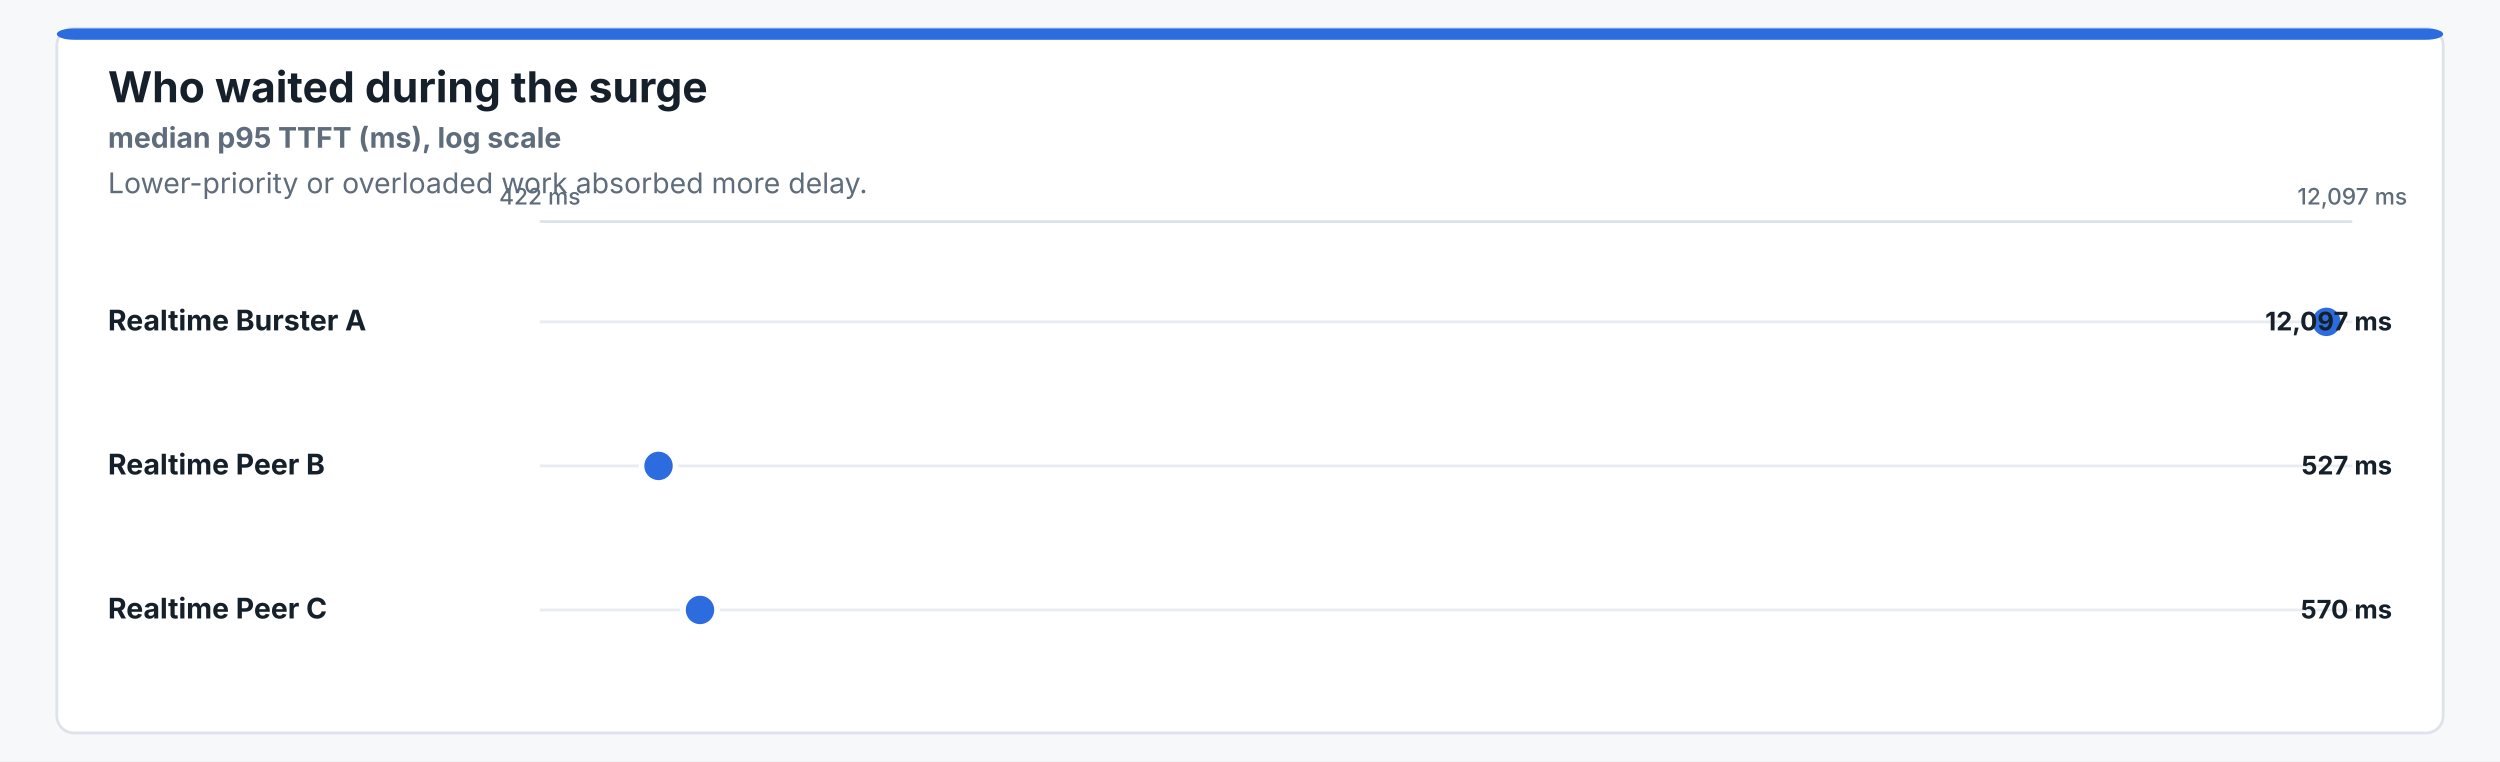
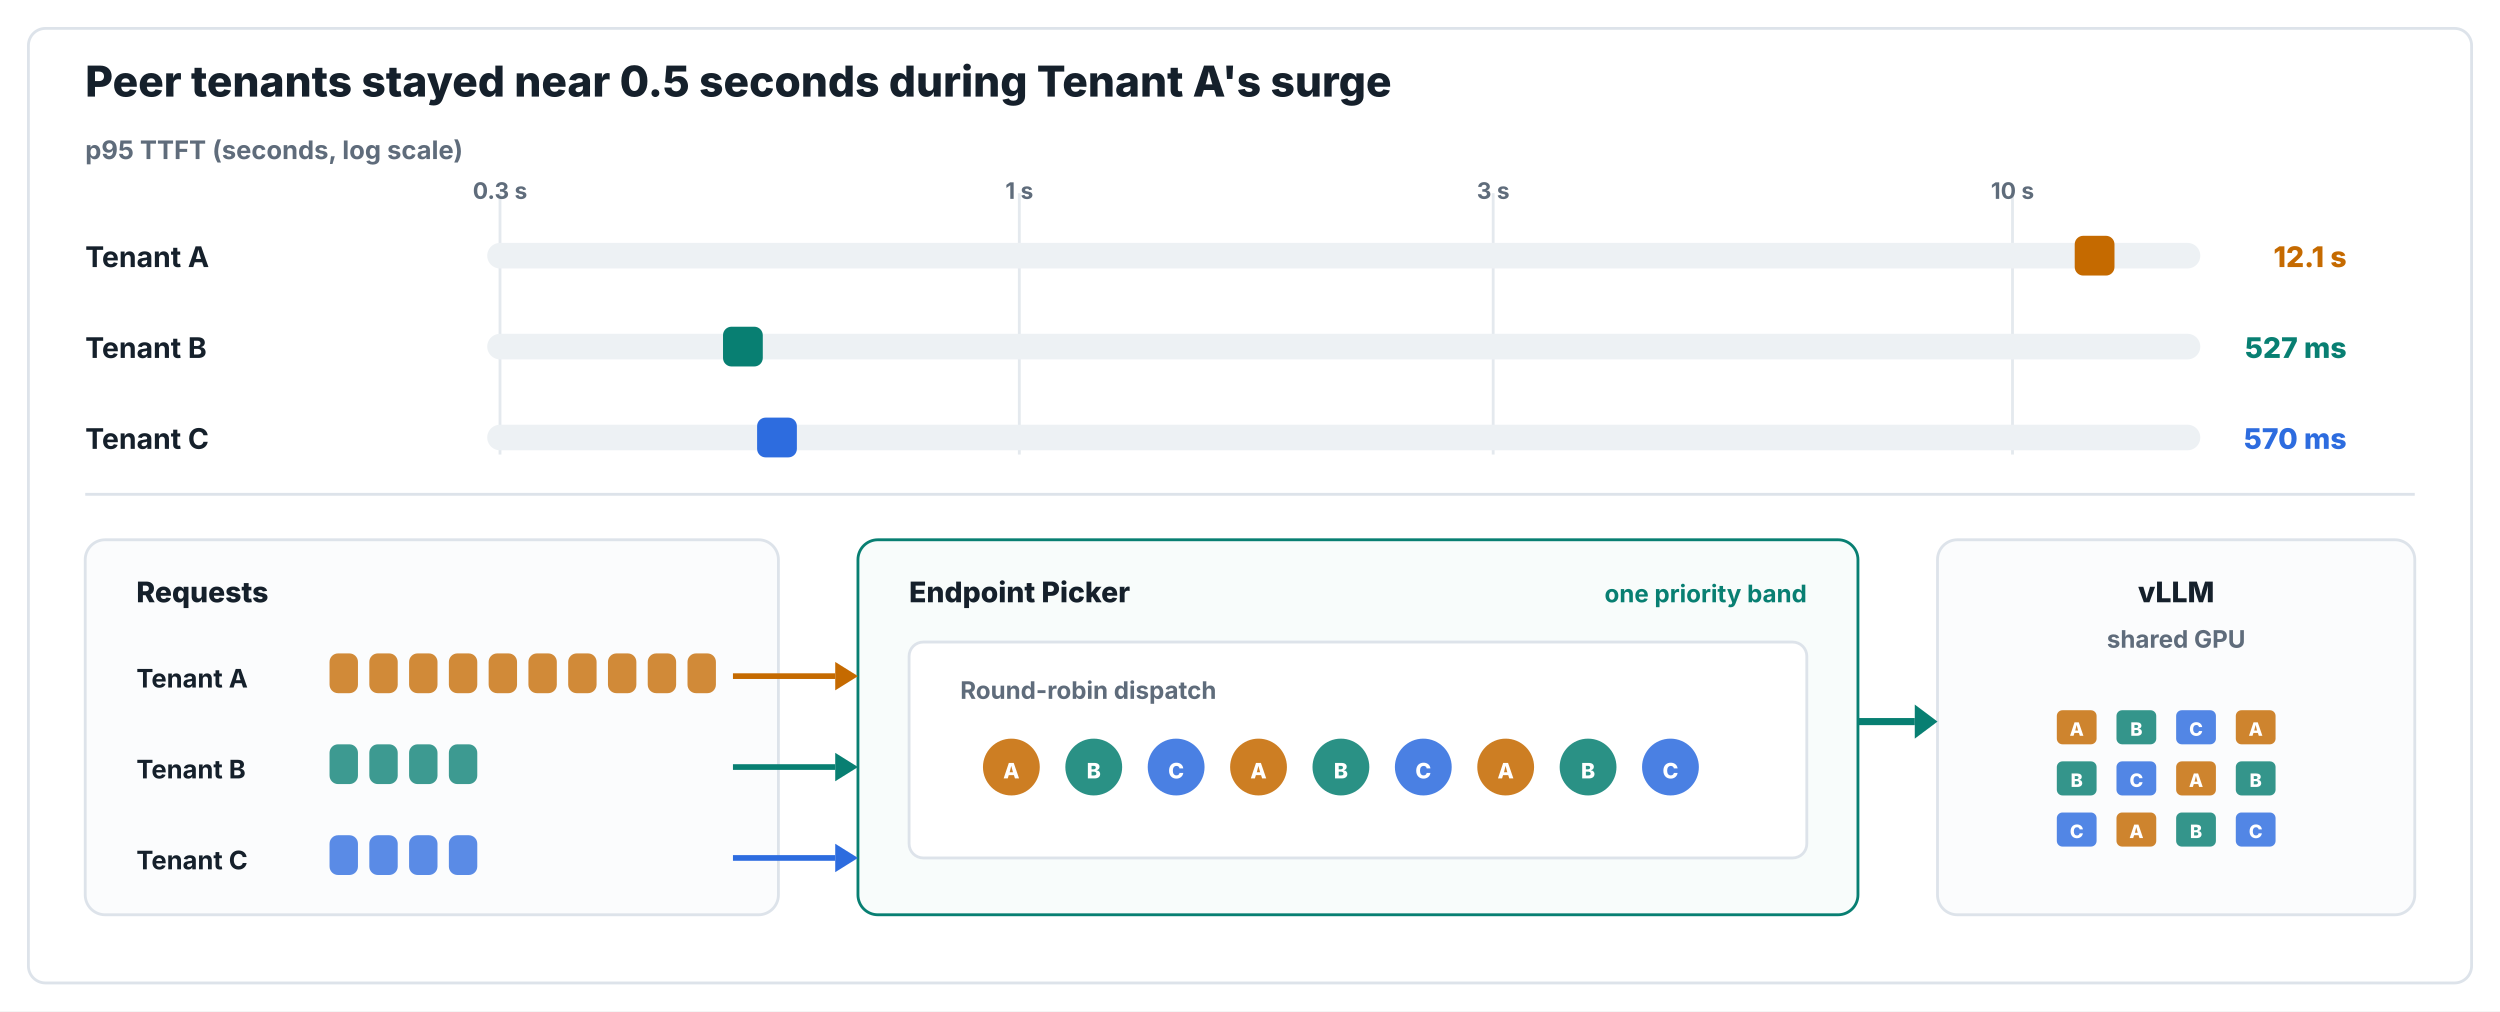
- <svg xmlns="http://www.w3.org/2000/svg" width="880" height="268" viewBox="0 0 880 268" role="img" aria-label="Who waited during the surge">
+ <svg xmlns="http://www.w3.org/2000/svg" width="880" height="356" viewBox="0 0 880 356" role="img" aria-label="Tenant A absorbed most of the surge delay while peer Tenants B and C stayed near half a second and continued receiving round-robin dispatch turns">
  <style>text{font-family:system-ui,-apple-system,sans-serif}</style>
-   <rect width="880" height="268" fill="#f7f8fa" />
-   <rect x="20" y="10" width="840" height="248" fill="#ffffff" stroke="#dde3ea" rx="6" />
-   <rect x="20" y="10" width="840" height="4" fill="#2d6cdf" rx="6" />
-   <text x="38.0" y="36.0" fill="#15202b" font-size="15" font-weight="750" text-anchor="start">Who waited during the surge</text>
-   <text x="38.0" y="52.0" fill="#5f6c7b" font-size="10" font-weight="650" text-anchor="start">median p95 TTFT (ms), log scale</text>
-   <text x="38.0" y="68.0" fill="#5f6c7b" font-size="10">
-     <tspan x="38.0" dy="0.0">Lower-priority or overloaded work absorbed more delay.</tspan>
-   </text>
-   <line x1="190" y1="78" x2="828" y2="78" stroke="#dde3ea" />
-   <text x="190.0" y="72.0" fill="#5f6c7b" font-size="8" font-weight="550" text-anchor="middle">422 ms</text>
-   <text x="828.0" y="72.0" fill="#5f6c7b" font-size="8" font-weight="550" text-anchor="middle">12,097 ms</text>
-   <text x="38.0" y="116.3" fill="#15202b" font-size="10" font-weight="650" text-anchor="start">Realtime Burster A</text>
-   <line x1="190" y1="113.3" x2="828" y2="113.3" stroke="#e8ecf0" />
-   <circle cx="818.9" cy="113.3" r="6" fill="#2d6cdf" stroke="#ffffff" stroke-width="2" />
-   <text x="842.0" y="116.3" fill="#15202b" font-size="9" font-weight="750" text-anchor="end">12,097 ms</text>
-   <text x="38.0" y="167.0" fill="#15202b" font-size="10" font-weight="650" text-anchor="start">Realtime Peer B</text>
-   <line x1="190" y1="164.0" x2="828" y2="164.0" stroke="#e8ecf0" />
-   <circle cx="231.8" cy="164.0" r="6" fill="#2d6cdf" stroke="#ffffff" stroke-width="2" />
-   <text x="842.0" y="167.0" fill="#15202b" font-size="9" font-weight="750" text-anchor="end">527 ms</text>
-   <text x="38.0" y="217.7" fill="#15202b" font-size="10" font-weight="650" text-anchor="start">Realtime Peer C</text>
-   <line x1="190" y1="214.7" x2="828" y2="214.7" stroke="#e8ecf0" />
-   <circle cx="246.4" cy="214.7" r="6" fill="#2d6cdf" stroke="#ffffff" stroke-width="2" />
-   <text x="842.0" y="217.7" fill="#15202b" font-size="9" font-weight="750" text-anchor="end">570 ms</text>
+   <rect width="880" height="356" fill="#ffffff" />
+   <rect x="10" y="10" width="860" height="336" rx="6" fill="none" stroke="#dde3ea" />
+   <text x="30.0" y="34.0" fill="#15202b" font-size="15" font-weight="780" text-anchor="start">Peer tenants stayed near 0.5 seconds during Tenant A's surge</text>
+   <text x="30.0" y="56.0" fill="#5f6c7b" font-size="9" font-weight="700" text-anchor="start">p95 TTFT (seconds, log scale)</text>
+   <line x1="176.0" y1="68" x2="176.0" y2="160" stroke="#e4e9ee" />
+   <text x="176.0" y="70.0" fill="#5f6c7b" font-size="8" font-weight="650" text-anchor="middle">0.3 s</text>
+   <line x1="358.8" y1="68" x2="358.8" y2="160" stroke="#e4e9ee" />
+   <text x="358.8" y="70.0" fill="#5f6c7b" font-size="8" font-weight="650" text-anchor="middle">1 s</text>
+   <line x1="525.6" y1="68" x2="525.6" y2="160" stroke="#e4e9ee" />
+   <text x="525.6" y="70.0" fill="#5f6c7b" font-size="8" font-weight="650" text-anchor="middle">3 s</text>
+   <line x1="708.4" y1="68" x2="708.4" y2="160" stroke="#e4e9ee" />
+   <text x="708.4" y="70.0" fill="#5f6c7b" font-size="8" font-weight="650" text-anchor="middle">10 s</text>
+   <text x="30.0" y="94.0" fill="#15202b" font-size="10" font-weight="700" text-anchor="start">Tenant A</text>
+   <line x1="176.0" y1="90" x2="770.0" y2="90" stroke="#edf1f4" stroke-width="9" stroke-linecap="round" />
+   <rect x="730.3" y="83" width="14" height="14" rx="3" fill="#c56a00" />
+   <text x="826.0" y="94.0" fill="#c56a00" font-size="10" font-weight="800" text-anchor="end">12.1 s</text>
+   <text x="30.0" y="126.0" fill="#15202b" font-size="10" font-weight="700" text-anchor="start">Tenant B</text>
+   <line x1="176.0" y1="122" x2="770.0" y2="122" stroke="#edf1f4" stroke-width="9" stroke-linecap="round" />
+   <rect x="254.5" y="115" width="14" height="14" rx="3" fill="#087f72" />
+   <text x="826.0" y="126.0" fill="#087f72" font-size="10" font-weight="800" text-anchor="end">527 ms</text>
+   <text x="30.0" y="158.0" fill="#15202b" font-size="10" font-weight="700" text-anchor="start">Tenant C</text>
+   <line x1="176.0" y1="154" x2="770.0" y2="154" stroke="#edf1f4" stroke-width="9" stroke-linecap="round" />
+   <rect x="266.5" y="147" width="14" height="14" rx="3" fill="#2d6cdf" />
+   <text x="826.0" y="158.0" fill="#2d6cdf" font-size="10" font-weight="800" text-anchor="end">570 ms</text>
+   <line x1="30" y1="174" x2="850" y2="174" stroke="#dde3ea" />
+   <rect x="30" y="190" width="244" height="132" rx="7" fill="#fbfcfd" stroke="#dde3ea" />
+   <text x="48.0" y="212.0" fill="#15202b" font-size="10" font-weight="800" text-anchor="start">Requests</text>
+   <rect x="302" y="190" width="352" height="132" rx="7" fill="#f8fcfb" stroke="#087f72" />
+   <text x="320.0" y="212.0" fill="#15202b" font-size="10" font-weight="800" text-anchor="start">Endpoint Picker</text>
+   <text x="636.0" y="212.0" fill="#087f72" font-size="8.5" font-weight="700" text-anchor="end">one priority band</text>
+   <rect x="682" y="190" width="168" height="132" rx="7" fill="#fbfcfd" stroke="#dde3ea" />
+   <text x="766.0" y="212.0" fill="#15202b" font-size="10" font-weight="800" text-anchor="middle">vLLM</text>
+   <text x="766.0" y="228.0" fill="#5f6c7b" font-size="8.5" font-weight="650" text-anchor="middle">shared GPU</text>
+   <text x="48.0" y="242.0" fill="#15202b" font-size="9" font-weight="700" text-anchor="start">Tenant A</text>
+   <rect x="116" y="230" width="10" height="14" rx="3" fill="#c56a00" opacity="0.78" />
+   <rect x="130" y="230" width="10" height="14" rx="3" fill="#c56a00" opacity="0.78" />
+   <rect x="144" y="230" width="10" height="14" rx="3" fill="#c56a00" opacity="0.78" />
+   <rect x="158" y="230" width="10" height="14" rx="3" fill="#c56a00" opacity="0.78" />
+   <rect x="172" y="230" width="10" height="14" rx="3" fill="#c56a00" opacity="0.78" />
+   <rect x="186" y="230" width="10" height="14" rx="3" fill="#c56a00" opacity="0.78" />
+   <rect x="200" y="230" width="10" height="14" rx="3" fill="#c56a00" opacity="0.78" />
+   <rect x="214" y="230" width="10" height="14" rx="3" fill="#c56a00" opacity="0.78" />
+   <rect x="228" y="230" width="10" height="14" rx="3" fill="#c56a00" opacity="0.78" />
+   <rect x="242" y="230" width="10" height="14" rx="3" fill="#c56a00" opacity="0.78" />
+   <path d="M258 238 H294" stroke="#c56a00" stroke-width="2" />
+   <polygon points="294,233 302,238 294,243" fill="#c56a00" />
+   <text x="48.0" y="274.0" fill="#15202b" font-size="9" font-weight="700" text-anchor="start">Tenant B</text>
+   <rect x="116" y="262" width="10" height="14" rx="3" fill="#087f72" opacity="0.78" />
+   <rect x="130" y="262" width="10" height="14" rx="3" fill="#087f72" opacity="0.78" />
+   <rect x="144" y="262" width="10" height="14" rx="3" fill="#087f72" opacity="0.78" />
+   <rect x="158" y="262" width="10" height="14" rx="3" fill="#087f72" opacity="0.78" />
+   <path d="M258 270 H294" stroke="#087f72" stroke-width="2" />
+   <polygon points="294,265 302,270 294,275" fill="#087f72" />
+   <text x="48.0" y="306.0" fill="#15202b" font-size="9" font-weight="700" text-anchor="start">Tenant C</text>
+   <rect x="116" y="294" width="10" height="14" rx="3" fill="#2d6cdf" opacity="0.78" />
+   <rect x="130" y="294" width="10" height="14" rx="3" fill="#2d6cdf" opacity="0.78" />
+   <rect x="144" y="294" width="10" height="14" rx="3" fill="#2d6cdf" opacity="0.78" />
+   <rect x="158" y="294" width="10" height="14" rx="3" fill="#2d6cdf" opacity="0.78" />
+   <path d="M258 302 H294" stroke="#2d6cdf" stroke-width="2" />
+   <polygon points="294,297 302,302 294,307" fill="#2d6cdf" />
+   <rect x="320" y="226" width="316" height="76" rx="5" fill="#ffffff" stroke="#dde3ea" />
+   <text x="338.0" y="246.0" fill="#5f6c7b" font-size="8.5" font-weight="750" text-anchor="start">Round-robin dispatch</text>
+   <circle cx="356" cy="270" r="10" fill="#c56a00" opacity="0.86" />
+   <text x="356.0" y="274.0" fill="#ffffff" font-size="7.5" font-weight="800" text-anchor="middle">A</text>
+   <circle cx="385" cy="270" r="10" fill="#087f72" opacity="0.86" />
+   <text x="385.0" y="274.0" fill="#ffffff" font-size="7.5" font-weight="800" text-anchor="middle">B</text>
+   <circle cx="414" cy="270" r="10" fill="#2d6cdf" opacity="0.86" />
+   <text x="414.0" y="274.0" fill="#ffffff" font-size="7.5" font-weight="800" text-anchor="middle">C</text>
+   <circle cx="443" cy="270" r="10" fill="#c56a00" opacity="0.86" />
+   <text x="443.0" y="274.0" fill="#ffffff" font-size="7.5" font-weight="800" text-anchor="middle">A</text>
+   <circle cx="472" cy="270" r="10" fill="#087f72" opacity="0.86" />
+   <text x="472.0" y="274.0" fill="#ffffff" font-size="7.5" font-weight="800" text-anchor="middle">B</text>
+   <circle cx="501" cy="270" r="10" fill="#2d6cdf" opacity="0.86" />
+   <text x="501.0" y="274.0" fill="#ffffff" font-size="7.5" font-weight="800" text-anchor="middle">C</text>
+   <circle cx="530" cy="270" r="10" fill="#c56a00" opacity="0.86" />
+   <text x="530.0" y="274.0" fill="#ffffff" font-size="7.5" font-weight="800" text-anchor="middle">A</text>
+   <circle cx="559" cy="270" r="10" fill="#087f72" opacity="0.86" />
+   <text x="559.0" y="274.0" fill="#ffffff" font-size="7.5" font-weight="800" text-anchor="middle">B</text>
+   <circle cx="588" cy="270" r="10" fill="#2d6cdf" opacity="0.86" />
+   <text x="588.0" y="274.0" fill="#ffffff" font-size="7.5" font-weight="800" text-anchor="middle">C</text>
+   <path d="M654 254 H674" stroke="#087f72" stroke-width="2.5" />
+   <polygon points="674,248 682,254 674,260" fill="#087f72" />
+   <rect x="724" y="250" width="14" height="12" rx="2" fill="#c56a00" opacity="0.82" />
+   <text x="731.0" y="259.0" fill="#ffffff" font-size="6.5" font-weight="800" text-anchor="middle">A</text>
+   <rect x="745" y="250" width="14" height="12" rx="2" fill="#087f72" opacity="0.82" />
+   <text x="752.0" y="259.0" fill="#ffffff" font-size="6.5" font-weight="800" text-anchor="middle">B</text>
+   <rect x="766" y="250" width="14" height="12" rx="2" fill="#2d6cdf" opacity="0.82" />
+   <text x="773.0" y="259.0" fill="#ffffff" font-size="6.5" font-weight="800" text-anchor="middle">C</text>
+   <rect x="787" y="250" width="14" height="12" rx="2" fill="#c56a00" opacity="0.82" />
+   <text x="794.0" y="259.0" fill="#ffffff" font-size="6.5" font-weight="800" text-anchor="middle">A</text>
+   <rect x="724" y="268" width="14" height="12" rx="2" fill="#087f72" opacity="0.82" />
+   <text x="731.0" y="277.0" fill="#ffffff" font-size="6.5" font-weight="800" text-anchor="middle">B</text>
+   <rect x="745" y="268" width="14" height="12" rx="2" fill="#2d6cdf" opacity="0.82" />
+   <text x="752.0" y="277.0" fill="#ffffff" font-size="6.5" font-weight="800" text-anchor="middle">C</text>
+   <rect x="766" y="268" width="14" height="12" rx="2" fill="#c56a00" opacity="0.82" />
+   <text x="773.0" y="277.0" fill="#ffffff" font-size="6.5" font-weight="800" text-anchor="middle">A</text>
+   <rect x="787" y="268" width="14" height="12" rx="2" fill="#087f72" opacity="0.82" />
+   <text x="794.0" y="277.0" fill="#ffffff" font-size="6.5" font-weight="800" text-anchor="middle">B</text>
+   <rect x="724" y="286" width="14" height="12" rx="2" fill="#2d6cdf" opacity="0.82" />
+   <text x="731.0" y="295.0" fill="#ffffff" font-size="6.5" font-weight="800" text-anchor="middle">C</text>
+   <rect x="745" y="286" width="14" height="12" rx="2" fill="#c56a00" opacity="0.82" />
+   <text x="752.0" y="295.0" fill="#ffffff" font-size="6.5" font-weight="800" text-anchor="middle">A</text>
+   <rect x="766" y="286" width="14" height="12" rx="2" fill="#087f72" opacity="0.82" />
+   <text x="773.0" y="295.0" fill="#ffffff" font-size="6.5" font-weight="800" text-anchor="middle">B</text>
+   <rect x="787" y="286" width="14" height="12" rx="2" fill="#2d6cdf" opacity="0.82" />
+   <text x="794.0" y="295.0" fill="#ffffff" font-size="6.5" font-weight="800" text-anchor="middle">C</text>
</svg>
